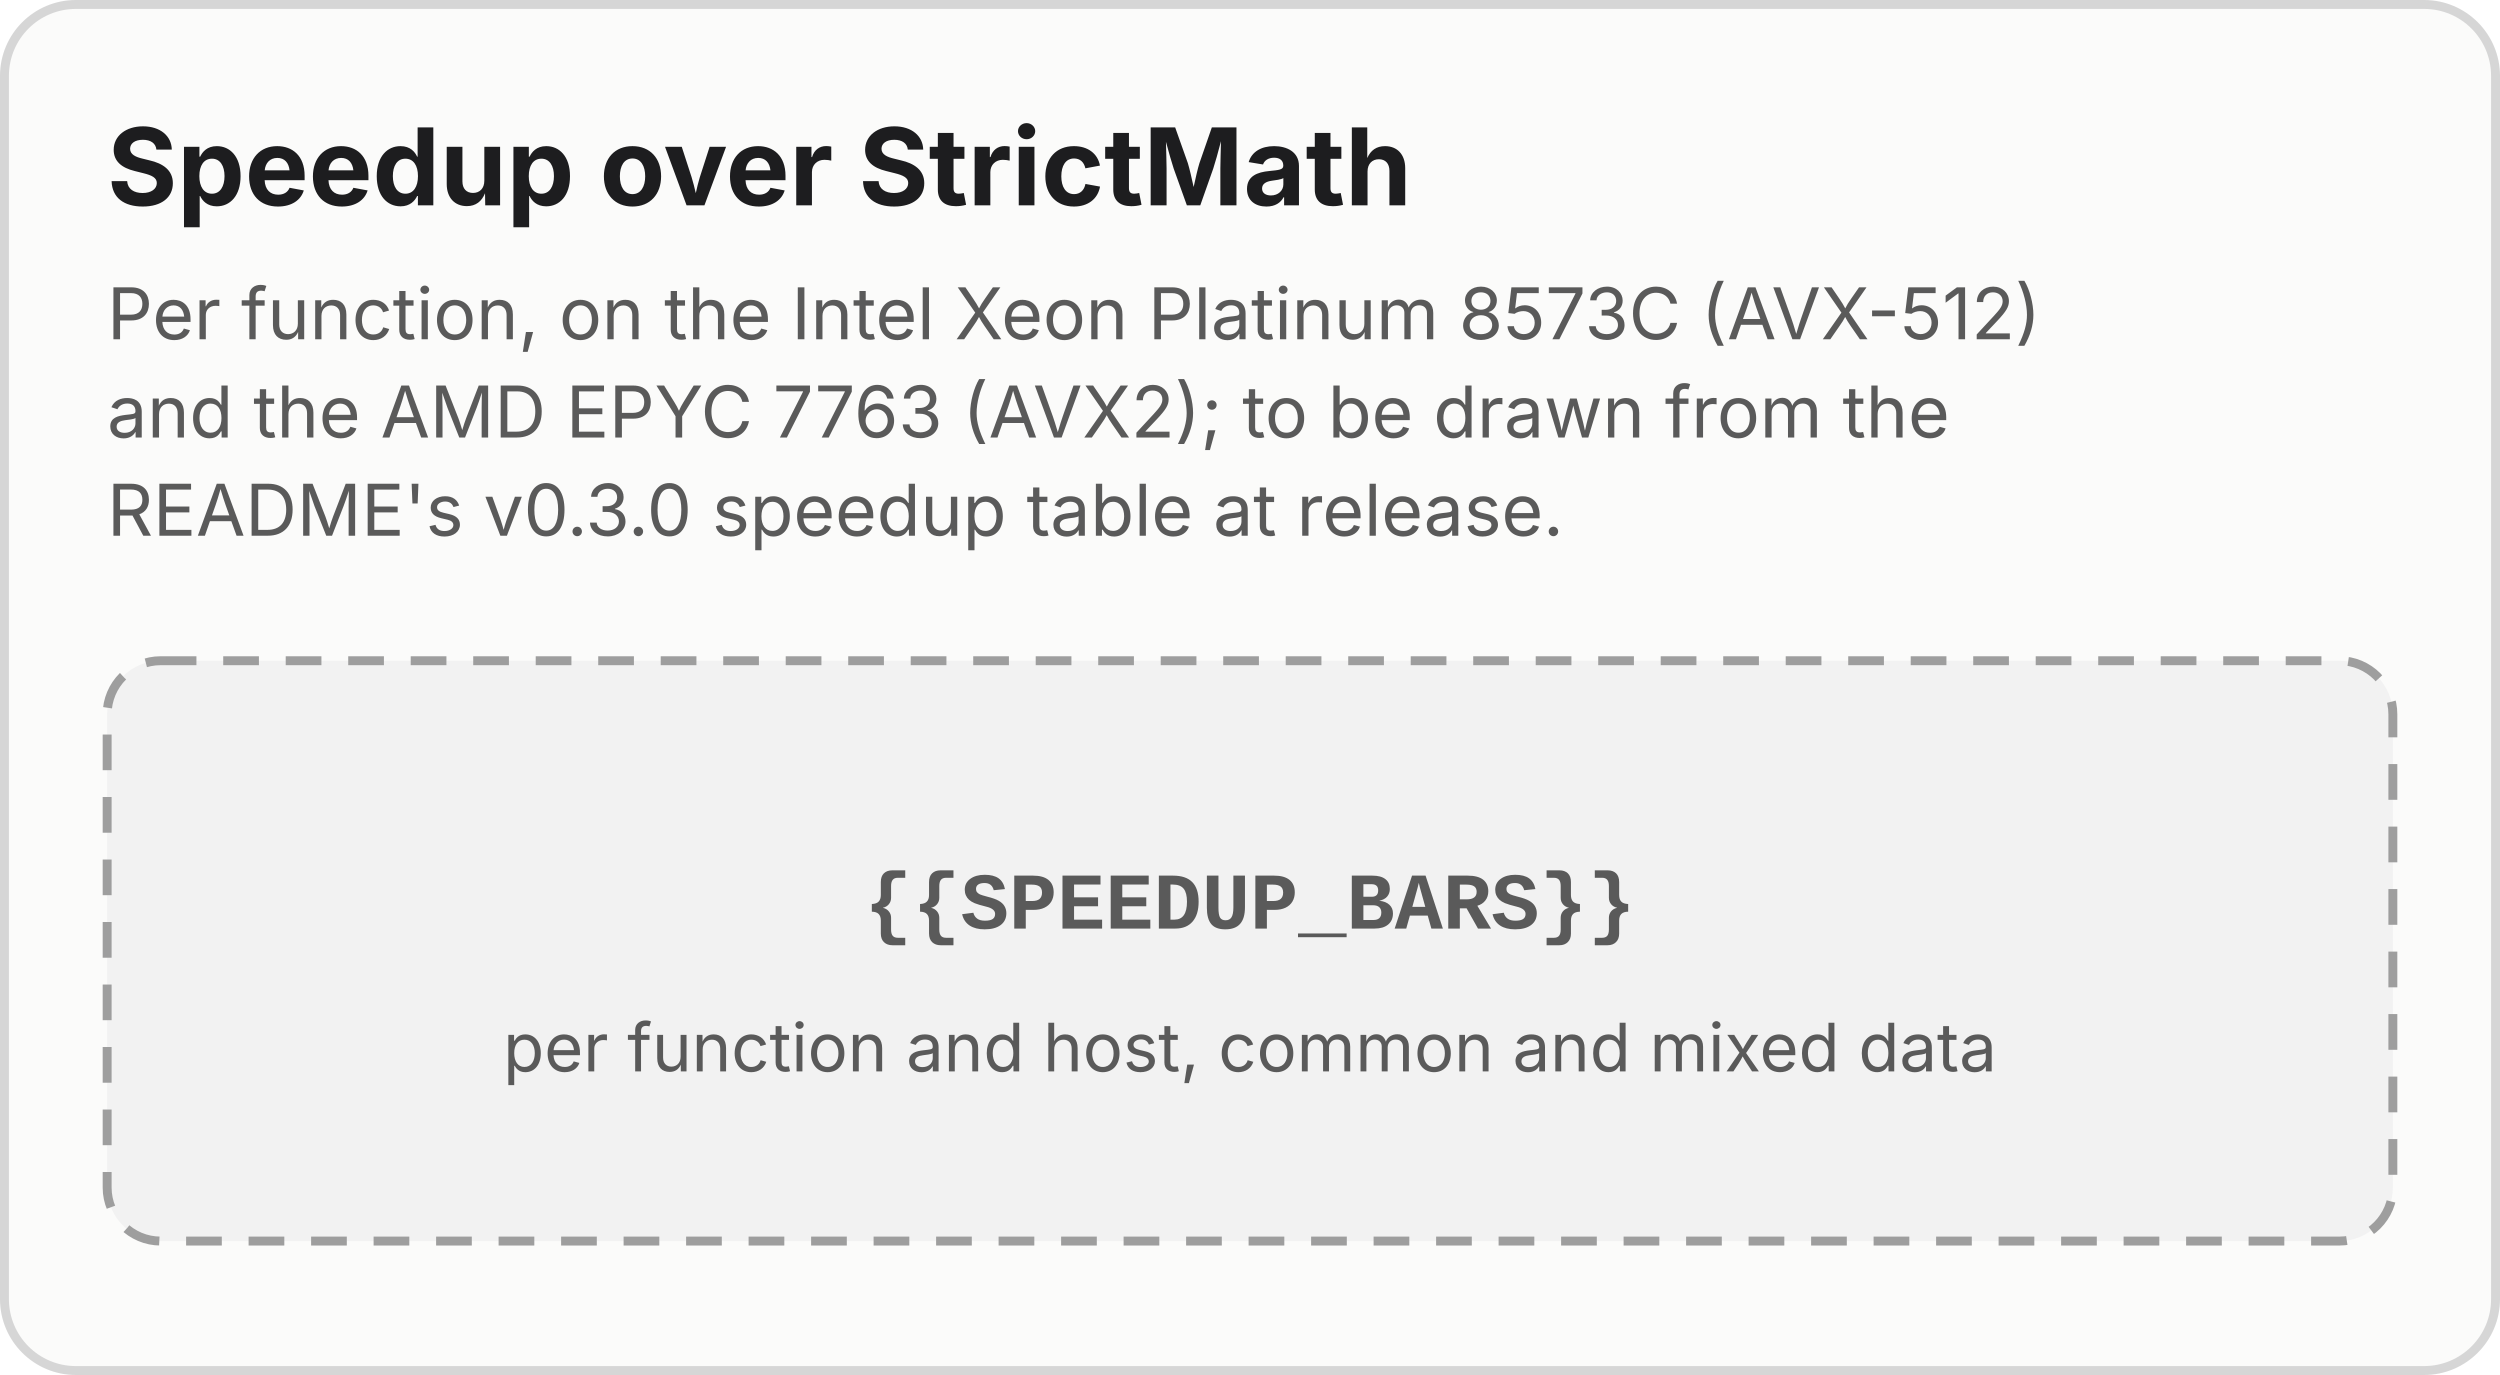
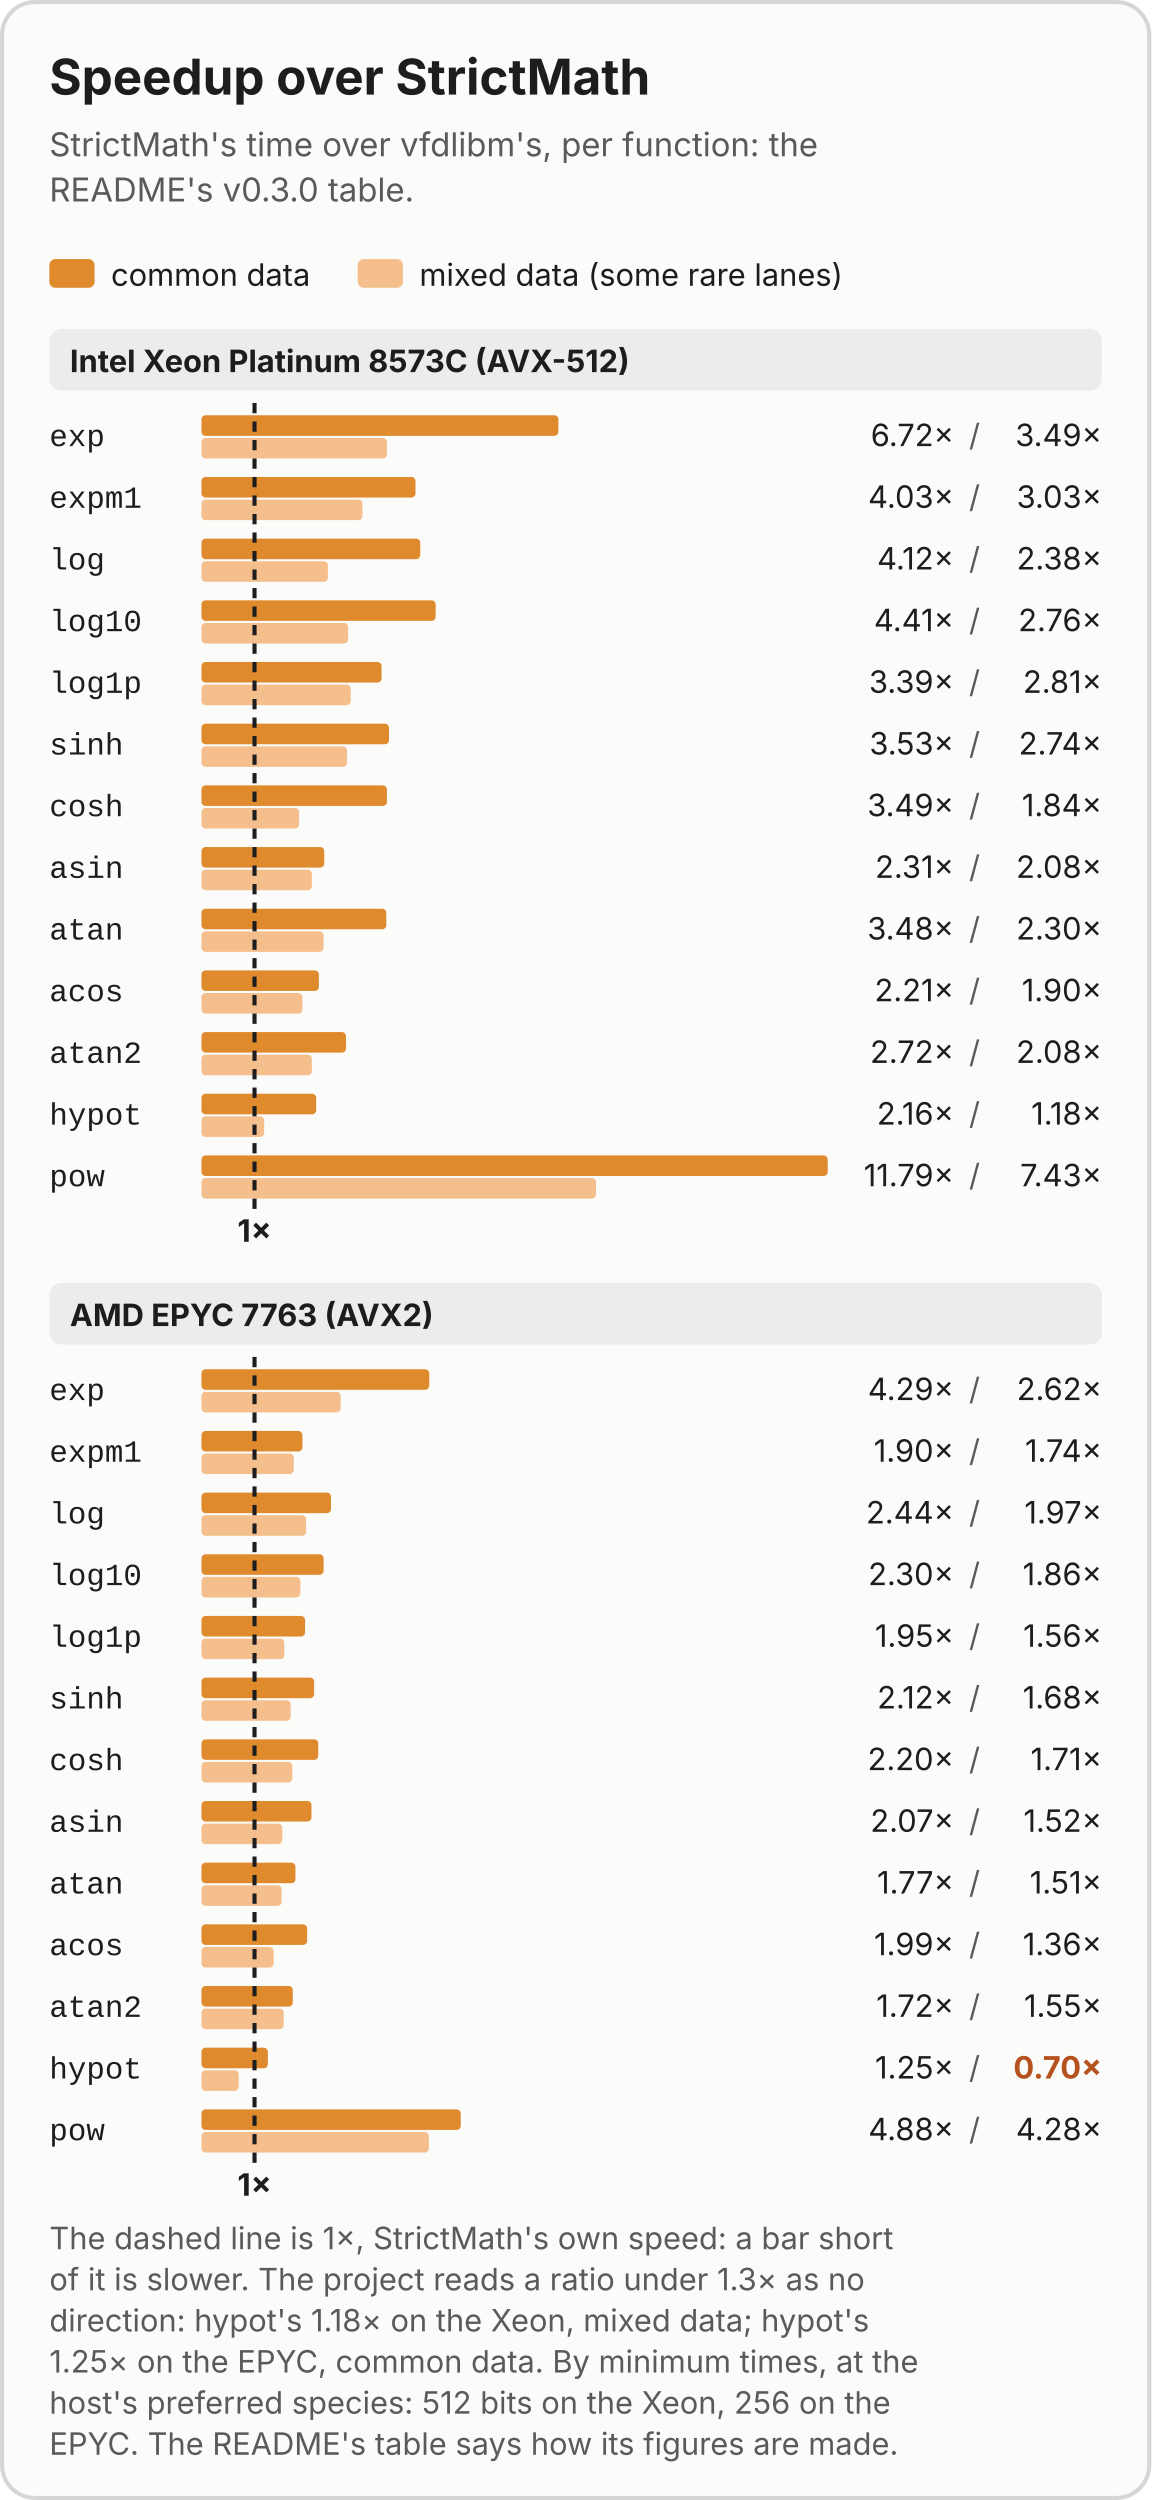
- <svg xmlns="http://www.w3.org/2000/svg" viewBox="0 0 560 308" width="560" height="308" role="img" aria-labelledby="t-speedup d-speedup">
+ <svg xmlns="http://www.w3.org/2000/svg" viewBox="0 0 560 1216" width="560" height="1216" role="img" aria-labelledby="t-speedup d-speedup">
  <defs>
    <marker id="arrow-speedup" viewBox="0 0 10 10" refX="9" refY="5" markerWidth="8" markerHeight="8" orient="auto-start-reverse">
      <path d="M0,0 L10,5 L0,10 z" fill="#333" />
    </marker>
  </defs>
-   <rect x="1" y="1" width="558" height="306" rx="16" fill="#fbfbfa" stroke="#d6d6d6" stroke-width="2" />
+   <rect x="1" y="1" width="558" height="1214" rx="16" fill="#fbfbfa" stroke="#d6d6d6" stroke-width="2" />
  <text x="24.0" y="46.0" font-family="Inter, 'IBM Plex Sans', 'Segoe UI', Roboto, 'Helvetica Neue', Arial, sans-serif" font-size="24" font-weight="700" fill="#1d1d1f" text-anchor="start">Speedup over StrictMath</text>
-   <text x="24.0" y="76.0" font-family="Inter, 'IBM Plex Sans', 'Segoe UI', Roboto, 'Helvetica Neue', Arial, sans-serif" font-size="16" font-weight="400" fill="#5a5a5a" text-anchor="start">Per function, on the Intel Xeon Platinum 8573C (AVX-512)</text>
-   <text x="24.0" y="98.0" font-family="Inter, 'IBM Plex Sans', 'Segoe UI', Roboto, 'Helvetica Neue', Arial, sans-serif" font-size="16" font-weight="400" fill="#5a5a5a" text-anchor="start">and the AMD EPYC 7763 (AVX2); to be drawn from the</text>
-   <text x="24.0" y="120.0" font-family="Inter, 'IBM Plex Sans', 'Segoe UI', Roboto, 'Helvetica Neue', Arial, sans-serif" font-size="16" font-weight="400" fill="#5a5a5a" text-anchor="start">README's v0.3.0 speedup table at release.</text>
-   <rect x="24.0" y="148.0" width="512.0" height="130.0" rx="12" fill="#f2f2f2" stroke="#9e9e9e" stroke-width="2" stroke-dasharray="8 6" />
-   <text x="280.0" y="208.0" font-family="'JetBrains Mono', 'IBM Plex Mono', 'SFMono-Regular', Menlo, Consolas, 'Liberation Mono', monospace" font-size="18" font-weight="700" fill="#5a5a5a" text-anchor="middle" style="font-variant-ligatures: none; white-space: pre" xml:space="preserve">{{SPEEDUP_BARS}}</text>
-   <text x="280.0" y="240.0" font-family="Inter, 'IBM Plex Sans', 'Segoe UI', Roboto, 'Helvetica Neue', Arial, sans-serif" font-size="15" font-weight="400" fill="#5a5a5a" text-anchor="middle">per function and host, common and mixed data</text>
+   <text x="24.0" y="76.0" font-family="Inter, 'IBM Plex Sans', 'Segoe UI', Roboto, 'Helvetica Neue', Arial, sans-serif" font-size="16" font-weight="400" fill="#5a5a5a" text-anchor="start">StrictMath's time over vfdlibm's, per function: the</text>
+   <text x="24.0" y="98.0" font-family="Inter, 'IBM Plex Sans', 'Segoe UI', Roboto, 'Helvetica Neue', Arial, sans-serif" font-size="16" font-weight="400" fill="#5a5a5a" text-anchor="start">README's v0.3.0 table.</text>
+   <rect x="24.0" y="126.0" width="22.0" height="14.0" rx="3" fill="#e08a2e" stroke="#e08a2e" stroke-width="0" />
+   <text x="54.0" y="139.0" font-family="Inter, 'IBM Plex Sans', 'Segoe UI', Roboto, 'Helvetica Neue', Arial, sans-serif" font-size="15" font-weight="400" fill="#1d1d1f" text-anchor="start">common data</text>
+   <rect x="174.0" y="126.0" width="22.0" height="14.0" rx="3" fill="#f4bf8c" stroke="#f4bf8c" stroke-width="0" />
+   <text x="204.0" y="139.0" font-family="Inter, 'IBM Plex Sans', 'Segoe UI', Roboto, 'Helvetica Neue', Arial, sans-serif" font-size="15" font-weight="400" fill="#1d1d1f" text-anchor="start">mixed data (some rare lanes)</text>
+   <rect x="24.0" y="160.0" width="512.0" height="30.0" rx="6" fill="#ececec" stroke="#ececec" stroke-width="0" />
+   <text x="34.0" y="181.0" font-family="Inter, 'IBM Plex Sans', 'Segoe UI', Roboto, 'Helvetica Neue', Arial, sans-serif" font-size="15" font-weight="700" fill="#1d1d1f" text-anchor="start">Intel Xeon Platinum 8573C (AVX-512)</text>
+   <text x="24.0" y="217.0" font-family="'JetBrains Mono', 'IBM Plex Mono', 'SFMono-Regular', Menlo, Consolas, 'Liberation Mono', monospace" font-size="15" font-weight="400" fill="#1d1d1f" text-anchor="start" style="font-variant-ligatures: none; white-space: pre" xml:space="preserve">exp</text>
+   <rect x="98.0" y="202.0" width="173.6" height="10.0" rx="2" fill="#e08a2e" stroke="#e08a2e" stroke-width="0" />
+   <rect x="98.0" y="213.0" width="90.2" height="10.0" rx="2" fill="#f4bf8c" stroke="#f4bf8c" stroke-width="0" />
+   <text x="464.0" y="217.0" font-family="Inter, 'IBM Plex Sans', 'Segoe UI', Roboto, 'Helvetica Neue', Arial, sans-serif" font-size="15" font-weight="400" fill="#1d1d1f" text-anchor="end">6.72×</text>
+   <text x="474.0" y="217.0" font-family="Inter, 'IBM Plex Sans', 'Segoe UI', Roboto, 'Helvetica Neue', Arial, sans-serif" font-size="15" font-weight="400" fill="#5a5a5a" text-anchor="middle">/</text>
+   <text x="536.0" y="217.0" font-family="Inter, 'IBM Plex Sans', 'Segoe UI', Roboto, 'Helvetica Neue', Arial, sans-serif" font-size="15" font-weight="400" fill="#1d1d1f" text-anchor="end">3.49×</text>
+   <text x="24.0" y="247.0" font-family="'JetBrains Mono', 'IBM Plex Mono', 'SFMono-Regular', Menlo, Consolas, 'Liberation Mono', monospace" font-size="15" font-weight="400" fill="#1d1d1f" text-anchor="start" style="font-variant-ligatures: none; white-space: pre" xml:space="preserve">expm1</text>
+   <rect x="98.0" y="232.0" width="104.1" height="10.0" rx="2" fill="#e08a2e" stroke="#e08a2e" stroke-width="0" />
+   <rect x="98.0" y="243.0" width="78.3" height="10.0" rx="2" fill="#f4bf8c" stroke="#f4bf8c" stroke-width="0" />
+   <text x="464.0" y="247.0" font-family="Inter, 'IBM Plex Sans', 'Segoe UI', Roboto, 'Helvetica Neue', Arial, sans-serif" font-size="15" font-weight="400" fill="#1d1d1f" text-anchor="end">4.03×</text>
+   <text x="474.0" y="247.0" font-family="Inter, 'IBM Plex Sans', 'Segoe UI', Roboto, 'Helvetica Neue', Arial, sans-serif" font-size="15" font-weight="400" fill="#5a5a5a" text-anchor="middle">/</text>
+   <text x="536.0" y="247.0" font-family="Inter, 'IBM Plex Sans', 'Segoe UI', Roboto, 'Helvetica Neue', Arial, sans-serif" font-size="15" font-weight="400" fill="#1d1d1f" text-anchor="end">3.03×</text>
+   <text x="24.0" y="277.0" font-family="'JetBrains Mono', 'IBM Plex Mono', 'SFMono-Regular', Menlo, Consolas, 'Liberation Mono', monospace" font-size="15" font-weight="400" fill="#1d1d1f" text-anchor="start" style="font-variant-ligatures: none; white-space: pre" xml:space="preserve">log</text>
+   <rect x="98.0" y="262.0" width="106.4" height="10.0" rx="2" fill="#e08a2e" stroke="#e08a2e" stroke-width="0" />
+   <rect x="98.0" y="273.0" width="61.5" height="10.0" rx="2" fill="#f4bf8c" stroke="#f4bf8c" stroke-width="0" />
+   <text x="464.0" y="277.0" font-family="Inter, 'IBM Plex Sans', 'Segoe UI', Roboto, 'Helvetica Neue', Arial, sans-serif" font-size="15" font-weight="400" fill="#1d1d1f" text-anchor="end">4.12×</text>
+   <text x="474.0" y="277.0" font-family="Inter, 'IBM Plex Sans', 'Segoe UI', Roboto, 'Helvetica Neue', Arial, sans-serif" font-size="15" font-weight="400" fill="#5a5a5a" text-anchor="middle">/</text>
+   <text x="536.0" y="277.0" font-family="Inter, 'IBM Plex Sans', 'Segoe UI', Roboto, 'Helvetica Neue', Arial, sans-serif" font-size="15" font-weight="400" fill="#1d1d1f" text-anchor="end">2.38×</text>
+   <text x="24.0" y="307.0" font-family="'JetBrains Mono', 'IBM Plex Mono', 'SFMono-Regular', Menlo, Consolas, 'Liberation Mono', monospace" font-size="15" font-weight="400" fill="#1d1d1f" text-anchor="start" style="font-variant-ligatures: none; white-space: pre" xml:space="preserve">log10</text>
+   <rect x="98.0" y="292.0" width="113.9" height="10.0" rx="2" fill="#e08a2e" stroke="#e08a2e" stroke-width="0" />
+   <rect x="98.0" y="303.0" width="71.3" height="10.0" rx="2" fill="#f4bf8c" stroke="#f4bf8c" stroke-width="0" />
+   <text x="464.0" y="307.0" font-family="Inter, 'IBM Plex Sans', 'Segoe UI', Roboto, 'Helvetica Neue', Arial, sans-serif" font-size="15" font-weight="400" fill="#1d1d1f" text-anchor="end">4.41×</text>
+   <text x="474.0" y="307.0" font-family="Inter, 'IBM Plex Sans', 'Segoe UI', Roboto, 'Helvetica Neue', Arial, sans-serif" font-size="15" font-weight="400" fill="#5a5a5a" text-anchor="middle">/</text>
+   <text x="536.0" y="307.0" font-family="Inter, 'IBM Plex Sans', 'Segoe UI', Roboto, 'Helvetica Neue', Arial, sans-serif" font-size="15" font-weight="400" fill="#1d1d1f" text-anchor="end">2.76×</text>
+   <text x="24.0" y="337.0" font-family="'JetBrains Mono', 'IBM Plex Mono', 'SFMono-Regular', Menlo, Consolas, 'Liberation Mono', monospace" font-size="15" font-weight="400" fill="#1d1d1f" text-anchor="start" style="font-variant-ligatures: none; white-space: pre" xml:space="preserve">log1p</text>
+   <rect x="98.0" y="322.0" width="87.6" height="10.0" rx="2" fill="#e08a2e" stroke="#e08a2e" stroke-width="0" />
+   <rect x="98.0" y="333.0" width="72.6" height="10.0" rx="2" fill="#f4bf8c" stroke="#f4bf8c" stroke-width="0" />
+   <text x="464.0" y="337.0" font-family="Inter, 'IBM Plex Sans', 'Segoe UI', Roboto, 'Helvetica Neue', Arial, sans-serif" font-size="15" font-weight="400" fill="#1d1d1f" text-anchor="end">3.39×</text>
+   <text x="474.0" y="337.0" font-family="Inter, 'IBM Plex Sans', 'Segoe UI', Roboto, 'Helvetica Neue', Arial, sans-serif" font-size="15" font-weight="400" fill="#5a5a5a" text-anchor="middle">/</text>
+   <text x="536.0" y="337.0" font-family="Inter, 'IBM Plex Sans', 'Segoe UI', Roboto, 'Helvetica Neue', Arial, sans-serif" font-size="15" font-weight="400" fill="#1d1d1f" text-anchor="end">2.81×</text>
+   <text x="24.0" y="367.0" font-family="'JetBrains Mono', 'IBM Plex Mono', 'SFMono-Regular', Menlo, Consolas, 'Liberation Mono', monospace" font-size="15" font-weight="400" fill="#1d1d1f" text-anchor="start" style="font-variant-ligatures: none; white-space: pre" xml:space="preserve">sinh</text>
+   <rect x="98.0" y="352.0" width="91.2" height="10.0" rx="2" fill="#e08a2e" stroke="#e08a2e" stroke-width="0" />
+   <rect x="98.0" y="363.0" width="70.8" height="10.0" rx="2" fill="#f4bf8c" stroke="#f4bf8c" stroke-width="0" />
+   <text x="464.0" y="367.0" font-family="Inter, 'IBM Plex Sans', 'Segoe UI', Roboto, 'Helvetica Neue', Arial, sans-serif" font-size="15" font-weight="400" fill="#1d1d1f" text-anchor="end">3.53×</text>
+   <text x="474.0" y="367.0" font-family="Inter, 'IBM Plex Sans', 'Segoe UI', Roboto, 'Helvetica Neue', Arial, sans-serif" font-size="15" font-weight="400" fill="#5a5a5a" text-anchor="middle">/</text>
+   <text x="536.0" y="367.0" font-family="Inter, 'IBM Plex Sans', 'Segoe UI', Roboto, 'Helvetica Neue', Arial, sans-serif" font-size="15" font-weight="400" fill="#1d1d1f" text-anchor="end">2.74×</text>
+   <text x="24.0" y="397.0" font-family="'JetBrains Mono', 'IBM Plex Mono', 'SFMono-Regular', Menlo, Consolas, 'Liberation Mono', monospace" font-size="15" font-weight="400" fill="#1d1d1f" text-anchor="start" style="font-variant-ligatures: none; white-space: pre" xml:space="preserve">cosh</text>
+   <rect x="98.0" y="382.0" width="90.2" height="10.0" rx="2" fill="#e08a2e" stroke="#e08a2e" stroke-width="0" />
+   <rect x="98.0" y="393.0" width="47.5" height="10.0" rx="2" fill="#f4bf8c" stroke="#f4bf8c" stroke-width="0" />
+   <text x="464.0" y="397.0" font-family="Inter, 'IBM Plex Sans', 'Segoe UI', Roboto, 'Helvetica Neue', Arial, sans-serif" font-size="15" font-weight="400" fill="#1d1d1f" text-anchor="end">3.49×</text>
+   <text x="474.0" y="397.0" font-family="Inter, 'IBM Plex Sans', 'Segoe UI', Roboto, 'Helvetica Neue', Arial, sans-serif" font-size="15" font-weight="400" fill="#5a5a5a" text-anchor="middle">/</text>
+   <text x="536.0" y="397.0" font-family="Inter, 'IBM Plex Sans', 'Segoe UI', Roboto, 'Helvetica Neue', Arial, sans-serif" font-size="15" font-weight="400" fill="#1d1d1f" text-anchor="end">1.84×</text>
+   <text x="24.0" y="427.0" font-family="'JetBrains Mono', 'IBM Plex Mono', 'SFMono-Regular', Menlo, Consolas, 'Liberation Mono', monospace" font-size="15" font-weight="400" fill="#1d1d1f" text-anchor="start" style="font-variant-ligatures: none; white-space: pre" xml:space="preserve">asin</text>
+   <rect x="98.0" y="412.0" width="59.7" height="10.0" rx="2" fill="#e08a2e" stroke="#e08a2e" stroke-width="0" />
+   <rect x="98.0" y="423.0" width="53.7" height="10.0" rx="2" fill="#f4bf8c" stroke="#f4bf8c" stroke-width="0" />
+   <text x="464.0" y="427.0" font-family="Inter, 'IBM Plex Sans', 'Segoe UI', Roboto, 'Helvetica Neue', Arial, sans-serif" font-size="15" font-weight="400" fill="#1d1d1f" text-anchor="end">2.31×</text>
+   <text x="474.0" y="427.0" font-family="Inter, 'IBM Plex Sans', 'Segoe UI', Roboto, 'Helvetica Neue', Arial, sans-serif" font-size="15" font-weight="400" fill="#5a5a5a" text-anchor="middle">/</text>
+   <text x="536.0" y="427.0" font-family="Inter, 'IBM Plex Sans', 'Segoe UI', Roboto, 'Helvetica Neue', Arial, sans-serif" font-size="15" font-weight="400" fill="#1d1d1f" text-anchor="end">2.08×</text>
+   <text x="24.0" y="457.0" font-family="'JetBrains Mono', 'IBM Plex Mono', 'SFMono-Regular', Menlo, Consolas, 'Liberation Mono', monospace" font-size="15" font-weight="400" fill="#1d1d1f" text-anchor="start" style="font-variant-ligatures: none; white-space: pre" xml:space="preserve">atan</text>
+   <rect x="98.0" y="442.0" width="89.9" height="10.0" rx="2" fill="#e08a2e" stroke="#e08a2e" stroke-width="0" />
+   <rect x="98.0" y="453.0" width="59.4" height="10.0" rx="2" fill="#f4bf8c" stroke="#f4bf8c" stroke-width="0" />
+   <text x="464.0" y="457.0" font-family="Inter, 'IBM Plex Sans', 'Segoe UI', Roboto, 'Helvetica Neue', Arial, sans-serif" font-size="15" font-weight="400" fill="#1d1d1f" text-anchor="end">3.48×</text>
+   <text x="474.0" y="457.0" font-family="Inter, 'IBM Plex Sans', 'Segoe UI', Roboto, 'Helvetica Neue', Arial, sans-serif" font-size="15" font-weight="400" fill="#5a5a5a" text-anchor="middle">/</text>
+   <text x="536.0" y="457.0" font-family="Inter, 'IBM Plex Sans', 'Segoe UI', Roboto, 'Helvetica Neue', Arial, sans-serif" font-size="15" font-weight="400" fill="#1d1d1f" text-anchor="end">2.30×</text>
+   <text x="24.0" y="487.0" font-family="'JetBrains Mono', 'IBM Plex Mono', 'SFMono-Regular', Menlo, Consolas, 'Liberation Mono', monospace" font-size="15" font-weight="400" fill="#1d1d1f" text-anchor="start" style="font-variant-ligatures: none; white-space: pre" xml:space="preserve">acos</text>
+   <rect x="98.0" y="472.0" width="57.1" height="10.0" rx="2" fill="#e08a2e" stroke="#e08a2e" stroke-width="0" />
+   <rect x="98.0" y="483.0" width="49.1" height="10.0" rx="2" fill="#f4bf8c" stroke="#f4bf8c" stroke-width="0" />
+   <text x="464.0" y="487.0" font-family="Inter, 'IBM Plex Sans', 'Segoe UI', Roboto, 'Helvetica Neue', Arial, sans-serif" font-size="15" font-weight="400" fill="#1d1d1f" text-anchor="end">2.21×</text>
+   <text x="474.0" y="487.0" font-family="Inter, 'IBM Plex Sans', 'Segoe UI', Roboto, 'Helvetica Neue', Arial, sans-serif" font-size="15" font-weight="400" fill="#5a5a5a" text-anchor="middle">/</text>
+   <text x="536.0" y="487.0" font-family="Inter, 'IBM Plex Sans', 'Segoe UI', Roboto, 'Helvetica Neue', Arial, sans-serif" font-size="15" font-weight="400" fill="#1d1d1f" text-anchor="end">1.90×</text>
+   <text x="24.0" y="517.0" font-family="'JetBrains Mono', 'IBM Plex Mono', 'SFMono-Regular', Menlo, Consolas, 'Liberation Mono', monospace" font-size="15" font-weight="400" fill="#1d1d1f" text-anchor="start" style="font-variant-ligatures: none; white-space: pre" xml:space="preserve">atan2</text>
+   <rect x="98.0" y="502.0" width="70.3" height="10.0" rx="2" fill="#e08a2e" stroke="#e08a2e" stroke-width="0" />
+   <rect x="98.0" y="513.0" width="53.7" height="10.0" rx="2" fill="#f4bf8c" stroke="#f4bf8c" stroke-width="0" />
+   <text x="464.0" y="517.0" font-family="Inter, 'IBM Plex Sans', 'Segoe UI', Roboto, 'Helvetica Neue', Arial, sans-serif" font-size="15" font-weight="400" fill="#1d1d1f" text-anchor="end">2.72×</text>
+   <text x="474.0" y="517.0" font-family="Inter, 'IBM Plex Sans', 'Segoe UI', Roboto, 'Helvetica Neue', Arial, sans-serif" font-size="15" font-weight="400" fill="#5a5a5a" text-anchor="middle">/</text>
+   <text x="536.0" y="517.0" font-family="Inter, 'IBM Plex Sans', 'Segoe UI', Roboto, 'Helvetica Neue', Arial, sans-serif" font-size="15" font-weight="400" fill="#1d1d1f" text-anchor="end">2.08×</text>
+   <text x="24.0" y="547.0" font-family="'JetBrains Mono', 'IBM Plex Mono', 'SFMono-Regular', Menlo, Consolas, 'Liberation Mono', monospace" font-size="15" font-weight="400" fill="#1d1d1f" text-anchor="start" style="font-variant-ligatures: none; white-space: pre" xml:space="preserve">hypot</text>
+   <rect x="98.0" y="532.0" width="55.8" height="10.0" rx="2" fill="#e08a2e" stroke="#e08a2e" stroke-width="0" />
+   <rect x="98.0" y="543.0" width="30.5" height="10.0" rx="2" fill="#f4bf8c" stroke="#f4bf8c" stroke-width="0" />
+   <text x="464.0" y="547.0" font-family="Inter, 'IBM Plex Sans', 'Segoe UI', Roboto, 'Helvetica Neue', Arial, sans-serif" font-size="15" font-weight="400" fill="#1d1d1f" text-anchor="end">2.16×</text>
+   <text x="474.0" y="547.0" font-family="Inter, 'IBM Plex Sans', 'Segoe UI', Roboto, 'Helvetica Neue', Arial, sans-serif" font-size="15" font-weight="400" fill="#5a5a5a" text-anchor="middle">/</text>
+   <text x="536.0" y="547.0" font-family="Inter, 'IBM Plex Sans', 'Segoe UI', Roboto, 'Helvetica Neue', Arial, sans-serif" font-size="15" font-weight="400" fill="#1d1d1f" text-anchor="end">1.18×</text>
+   <text x="24.0" y="577.0" font-family="'JetBrains Mono', 'IBM Plex Mono', 'SFMono-Regular', Menlo, Consolas, 'Liberation Mono', monospace" font-size="15" font-weight="400" fill="#1d1d1f" text-anchor="start" style="font-variant-ligatures: none; white-space: pre" xml:space="preserve">pow</text>
+   <rect x="98.0" y="562.0" width="304.6" height="10.0" rx="2" fill="#e08a2e" stroke="#e08a2e" stroke-width="0" />
+   <rect x="98.0" y="573.0" width="191.9" height="10.0" rx="2" fill="#f4bf8c" stroke="#f4bf8c" stroke-width="0" />
+   <text x="464.0" y="577.0" font-family="Inter, 'IBM Plex Sans', 'Segoe UI', Roboto, 'Helvetica Neue', Arial, sans-serif" font-size="15" font-weight="400" fill="#1d1d1f" text-anchor="end">11.79×</text>
+   <text x="474.0" y="577.0" font-family="Inter, 'IBM Plex Sans', 'Segoe UI', Roboto, 'Helvetica Neue', Arial, sans-serif" font-size="15" font-weight="400" fill="#5a5a5a" text-anchor="middle">/</text>
+   <text x="536.0" y="577.0" font-family="Inter, 'IBM Plex Sans', 'Segoe UI', Roboto, 'Helvetica Neue', Arial, sans-serif" font-size="15" font-weight="400" fill="#1d1d1f" text-anchor="end">7.43×</text>
+   <line x1="123.8" y1="196.0" x2="123.8" y2="588.0" stroke="#1d1d1f" stroke-width="2" stroke-dasharray="5 4" />
+   <text x="123.8" y="604.0" font-family="Inter, 'IBM Plex Sans', 'Segoe UI', Roboto, 'Helvetica Neue', Arial, sans-serif" font-size="15" font-weight="700" fill="#1d1d1f" text-anchor="middle">1×</text>
+   <rect x="24.0" y="624.0" width="512.0" height="30.0" rx="6" fill="#ececec" stroke="#ececec" stroke-width="0" />
+   <text x="34.0" y="645.0" font-family="Inter, 'IBM Plex Sans', 'Segoe UI', Roboto, 'Helvetica Neue', Arial, sans-serif" font-size="15" font-weight="700" fill="#1d1d1f" text-anchor="start">AMD EPYC 7763 (AVX2)</text>
+   <text x="24.0" y="681.0" font-family="'JetBrains Mono', 'IBM Plex Mono', 'SFMono-Regular', Menlo, Consolas, 'Liberation Mono', monospace" font-size="15" font-weight="400" fill="#1d1d1f" text-anchor="start" style="font-variant-ligatures: none; white-space: pre" xml:space="preserve">exp</text>
+   <rect x="98.0" y="666.0" width="110.8" height="10.0" rx="2" fill="#e08a2e" stroke="#e08a2e" stroke-width="0" />
+   <rect x="98.0" y="677.0" width="67.7" height="10.0" rx="2" fill="#f4bf8c" stroke="#f4bf8c" stroke-width="0" />
+   <text x="464.0" y="681.0" font-family="Inter, 'IBM Plex Sans', 'Segoe UI', Roboto, 'Helvetica Neue', Arial, sans-serif" font-size="15" font-weight="400" fill="#1d1d1f" text-anchor="end">4.29×</text>
+   <text x="474.0" y="681.0" font-family="Inter, 'IBM Plex Sans', 'Segoe UI', Roboto, 'Helvetica Neue', Arial, sans-serif" font-size="15" font-weight="400" fill="#5a5a5a" text-anchor="middle">/</text>
+   <text x="536.0" y="681.0" font-family="Inter, 'IBM Plex Sans', 'Segoe UI', Roboto, 'Helvetica Neue', Arial, sans-serif" font-size="15" font-weight="400" fill="#1d1d1f" text-anchor="end">2.62×</text>
+   <text x="24.0" y="711.0" font-family="'JetBrains Mono', 'IBM Plex Mono', 'SFMono-Regular', Menlo, Consolas, 'Liberation Mono', monospace" font-size="15" font-weight="400" fill="#1d1d1f" text-anchor="start" style="font-variant-ligatures: none; white-space: pre" xml:space="preserve">expm1</text>
+   <rect x="98.0" y="696.0" width="49.1" height="10.0" rx="2" fill="#e08a2e" stroke="#e08a2e" stroke-width="0" />
+   <rect x="98.0" y="707.0" width="44.9" height="10.0" rx="2" fill="#f4bf8c" stroke="#f4bf8c" stroke-width="0" />
+   <text x="464.0" y="711.0" font-family="Inter, 'IBM Plex Sans', 'Segoe UI', Roboto, 'Helvetica Neue', Arial, sans-serif" font-size="15" font-weight="400" fill="#1d1d1f" text-anchor="end">1.90×</text>
+   <text x="474.0" y="711.0" font-family="Inter, 'IBM Plex Sans', 'Segoe UI', Roboto, 'Helvetica Neue', Arial, sans-serif" font-size="15" font-weight="400" fill="#5a5a5a" text-anchor="middle">/</text>
+   <text x="536.0" y="711.0" font-family="Inter, 'IBM Plex Sans', 'Segoe UI', Roboto, 'Helvetica Neue', Arial, sans-serif" font-size="15" font-weight="400" fill="#1d1d1f" text-anchor="end">1.74×</text>
+   <text x="24.0" y="741.0" font-family="'JetBrains Mono', 'IBM Plex Mono', 'SFMono-Regular', Menlo, Consolas, 'Liberation Mono', monospace" font-size="15" font-weight="400" fill="#1d1d1f" text-anchor="start" style="font-variant-ligatures: none; white-space: pre" xml:space="preserve">log</text>
+   <rect x="98.0" y="726.0" width="63.0" height="10.0" rx="2" fill="#e08a2e" stroke="#e08a2e" stroke-width="0" />
+   <rect x="98.0" y="737.0" width="50.9" height="10.0" rx="2" fill="#f4bf8c" stroke="#f4bf8c" stroke-width="0" />
+   <text x="464.0" y="741.0" font-family="Inter, 'IBM Plex Sans', 'Segoe UI', Roboto, 'Helvetica Neue', Arial, sans-serif" font-size="15" font-weight="400" fill="#1d1d1f" text-anchor="end">2.44×</text>
+   <text x="474.0" y="741.0" font-family="Inter, 'IBM Plex Sans', 'Segoe UI', Roboto, 'Helvetica Neue', Arial, sans-serif" font-size="15" font-weight="400" fill="#5a5a5a" text-anchor="middle">/</text>
+   <text x="536.0" y="741.0" font-family="Inter, 'IBM Plex Sans', 'Segoe UI', Roboto, 'Helvetica Neue', Arial, sans-serif" font-size="15" font-weight="400" fill="#1d1d1f" text-anchor="end">1.97×</text>
+   <text x="24.0" y="771.0" font-family="'JetBrains Mono', 'IBM Plex Mono', 'SFMono-Regular', Menlo, Consolas, 'Liberation Mono', monospace" font-size="15" font-weight="400" fill="#1d1d1f" text-anchor="start" style="font-variant-ligatures: none; white-space: pre" xml:space="preserve">log10</text>
+   <rect x="98.0" y="756.0" width="59.4" height="10.0" rx="2" fill="#e08a2e" stroke="#e08a2e" stroke-width="0" />
+   <rect x="98.0" y="767.0" width="48.1" height="10.0" rx="2" fill="#f4bf8c" stroke="#f4bf8c" stroke-width="0" />
+   <text x="464.0" y="771.0" font-family="Inter, 'IBM Plex Sans', 'Segoe UI', Roboto, 'Helvetica Neue', Arial, sans-serif" font-size="15" font-weight="400" fill="#1d1d1f" text-anchor="end">2.30×</text>
+   <text x="474.0" y="771.0" font-family="Inter, 'IBM Plex Sans', 'Segoe UI', Roboto, 'Helvetica Neue', Arial, sans-serif" font-size="15" font-weight="400" fill="#5a5a5a" text-anchor="middle">/</text>
+   <text x="536.0" y="771.0" font-family="Inter, 'IBM Plex Sans', 'Segoe UI', Roboto, 'Helvetica Neue', Arial, sans-serif" font-size="15" font-weight="400" fill="#1d1d1f" text-anchor="end">1.86×</text>
+   <text x="24.0" y="801.0" font-family="'JetBrains Mono', 'IBM Plex Mono', 'SFMono-Regular', Menlo, Consolas, 'Liberation Mono', monospace" font-size="15" font-weight="400" fill="#1d1d1f" text-anchor="start" style="font-variant-ligatures: none; white-space: pre" xml:space="preserve">log1p</text>
+   <rect x="98.0" y="786.0" width="50.4" height="10.0" rx="2" fill="#e08a2e" stroke="#e08a2e" stroke-width="0" />
+   <rect x="98.0" y="797.0" width="40.3" height="10.0" rx="2" fill="#f4bf8c" stroke="#f4bf8c" stroke-width="0" />
+   <text x="464.0" y="801.0" font-family="Inter, 'IBM Plex Sans', 'Segoe UI', Roboto, 'Helvetica Neue', Arial, sans-serif" font-size="15" font-weight="400" fill="#1d1d1f" text-anchor="end">1.95×</text>
+   <text x="474.0" y="801.0" font-family="Inter, 'IBM Plex Sans', 'Segoe UI', Roboto, 'Helvetica Neue', Arial, sans-serif" font-size="15" font-weight="400" fill="#5a5a5a" text-anchor="middle">/</text>
+   <text x="536.0" y="801.0" font-family="Inter, 'IBM Plex Sans', 'Segoe UI', Roboto, 'Helvetica Neue', Arial, sans-serif" font-size="15" font-weight="400" fill="#1d1d1f" text-anchor="end">1.56×</text>
+   <text x="24.0" y="831.0" font-family="'JetBrains Mono', 'IBM Plex Mono', 'SFMono-Regular', Menlo, Consolas, 'Liberation Mono', monospace" font-size="15" font-weight="400" fill="#1d1d1f" text-anchor="start" style="font-variant-ligatures: none; white-space: pre" xml:space="preserve">sinh</text>
+   <rect x="98.0" y="816.0" width="54.8" height="10.0" rx="2" fill="#e08a2e" stroke="#e08a2e" stroke-width="0" />
+   <rect x="98.0" y="827.0" width="43.4" height="10.0" rx="2" fill="#f4bf8c" stroke="#f4bf8c" stroke-width="0" />
+   <text x="464.0" y="831.0" font-family="Inter, 'IBM Plex Sans', 'Segoe UI', Roboto, 'Helvetica Neue', Arial, sans-serif" font-size="15" font-weight="400" fill="#1d1d1f" text-anchor="end">2.12×</text>
+   <text x="474.0" y="831.0" font-family="Inter, 'IBM Plex Sans', 'Segoe UI', Roboto, 'Helvetica Neue', Arial, sans-serif" font-size="15" font-weight="400" fill="#5a5a5a" text-anchor="middle">/</text>
+   <text x="536.0" y="831.0" font-family="Inter, 'IBM Plex Sans', 'Segoe UI', Roboto, 'Helvetica Neue', Arial, sans-serif" font-size="15" font-weight="400" fill="#1d1d1f" text-anchor="end">1.68×</text>
+   <text x="24.0" y="861.0" font-family="'JetBrains Mono', 'IBM Plex Mono', 'SFMono-Regular', Menlo, Consolas, 'Liberation Mono', monospace" font-size="15" font-weight="400" fill="#1d1d1f" text-anchor="start" style="font-variant-ligatures: none; white-space: pre" xml:space="preserve">cosh</text>
+   <rect x="98.0" y="846.0" width="56.8" height="10.0" rx="2" fill="#e08a2e" stroke="#e08a2e" stroke-width="0" />
+   <rect x="98.0" y="857.0" width="44.2" height="10.0" rx="2" fill="#f4bf8c" stroke="#f4bf8c" stroke-width="0" />
+   <text x="464.0" y="861.0" font-family="Inter, 'IBM Plex Sans', 'Segoe UI', Roboto, 'Helvetica Neue', Arial, sans-serif" font-size="15" font-weight="400" fill="#1d1d1f" text-anchor="end">2.20×</text>
+   <text x="474.0" y="861.0" font-family="Inter, 'IBM Plex Sans', 'Segoe UI', Roboto, 'Helvetica Neue', Arial, sans-serif" font-size="15" font-weight="400" fill="#5a5a5a" text-anchor="middle">/</text>
+   <text x="536.0" y="861.0" font-family="Inter, 'IBM Plex Sans', 'Segoe UI', Roboto, 'Helvetica Neue', Arial, sans-serif" font-size="15" font-weight="400" fill="#1d1d1f" text-anchor="end">1.71×</text>
+   <text x="24.0" y="891.0" font-family="'JetBrains Mono', 'IBM Plex Mono', 'SFMono-Regular', Menlo, Consolas, 'Liberation Mono', monospace" font-size="15" font-weight="400" fill="#1d1d1f" text-anchor="start" style="font-variant-ligatures: none; white-space: pre" xml:space="preserve">asin</text>
+   <rect x="98.0" y="876.0" width="53.5" height="10.0" rx="2" fill="#e08a2e" stroke="#e08a2e" stroke-width="0" />
+   <rect x="98.0" y="887.0" width="39.3" height="10.0" rx="2" fill="#f4bf8c" stroke="#f4bf8c" stroke-width="0" />
+   <text x="464.0" y="891.0" font-family="Inter, 'IBM Plex Sans', 'Segoe UI', Roboto, 'Helvetica Neue', Arial, sans-serif" font-size="15" font-weight="400" fill="#1d1d1f" text-anchor="end">2.07×</text>
+   <text x="474.0" y="891.0" font-family="Inter, 'IBM Plex Sans', 'Segoe UI', Roboto, 'Helvetica Neue', Arial, sans-serif" font-size="15" font-weight="400" fill="#5a5a5a" text-anchor="middle">/</text>
+   <text x="536.0" y="891.0" font-family="Inter, 'IBM Plex Sans', 'Segoe UI', Roboto, 'Helvetica Neue', Arial, sans-serif" font-size="15" font-weight="400" fill="#1d1d1f" text-anchor="end">1.52×</text>
+   <text x="24.0" y="921.0" font-family="'JetBrains Mono', 'IBM Plex Mono', 'SFMono-Regular', Menlo, Consolas, 'Liberation Mono', monospace" font-size="15" font-weight="400" fill="#1d1d1f" text-anchor="start" style="font-variant-ligatures: none; white-space: pre" xml:space="preserve">atan</text>
+   <rect x="98.0" y="906.0" width="45.7" height="10.0" rx="2" fill="#e08a2e" stroke="#e08a2e" stroke-width="0" />
+   <rect x="98.0" y="917.0" width="39.0" height="10.0" rx="2" fill="#f4bf8c" stroke="#f4bf8c" stroke-width="0" />
+   <text x="464.0" y="921.0" font-family="Inter, 'IBM Plex Sans', 'Segoe UI', Roboto, 'Helvetica Neue', Arial, sans-serif" font-size="15" font-weight="400" fill="#1d1d1f" text-anchor="end">1.77×</text>
+   <text x="474.0" y="921.0" font-family="Inter, 'IBM Plex Sans', 'Segoe UI', Roboto, 'Helvetica Neue', Arial, sans-serif" font-size="15" font-weight="400" fill="#5a5a5a" text-anchor="middle">/</text>
+   <text x="536.0" y="921.0" font-family="Inter, 'IBM Plex Sans', 'Segoe UI', Roboto, 'Helvetica Neue', Arial, sans-serif" font-size="15" font-weight="400" fill="#1d1d1f" text-anchor="end">1.51×</text>
+   <text x="24.0" y="951.0" font-family="'JetBrains Mono', 'IBM Plex Mono', 'SFMono-Regular', Menlo, Consolas, 'Liberation Mono', monospace" font-size="15" font-weight="400" fill="#1d1d1f" text-anchor="start" style="font-variant-ligatures: none; white-space: pre" xml:space="preserve">acos</text>
+   <rect x="98.0" y="936.0" width="51.4" height="10.0" rx="2" fill="#e08a2e" stroke="#e08a2e" stroke-width="0" />
+   <rect x="98.0" y="947.0" width="35.1" height="10.0" rx="2" fill="#f4bf8c" stroke="#f4bf8c" stroke-width="0" />
+   <text x="464.0" y="951.0" font-family="Inter, 'IBM Plex Sans', 'Segoe UI', Roboto, 'Helvetica Neue', Arial, sans-serif" font-size="15" font-weight="400" fill="#1d1d1f" text-anchor="end">1.99×</text>
+   <text x="474.0" y="951.0" font-family="Inter, 'IBM Plex Sans', 'Segoe UI', Roboto, 'Helvetica Neue', Arial, sans-serif" font-size="15" font-weight="400" fill="#5a5a5a" text-anchor="middle">/</text>
+   <text x="536.0" y="951.0" font-family="Inter, 'IBM Plex Sans', 'Segoe UI', Roboto, 'Helvetica Neue', Arial, sans-serif" font-size="15" font-weight="400" fill="#1d1d1f" text-anchor="end">1.36×</text>
+   <text x="24.0" y="981.0" font-family="'JetBrains Mono', 'IBM Plex Mono', 'SFMono-Regular', Menlo, Consolas, 'Liberation Mono', monospace" font-size="15" font-weight="400" fill="#1d1d1f" text-anchor="start" style="font-variant-ligatures: none; white-space: pre" xml:space="preserve">atan2</text>
+   <rect x="98.0" y="966.0" width="44.4" height="10.0" rx="2" fill="#e08a2e" stroke="#e08a2e" stroke-width="0" />
+   <rect x="98.0" y="977.0" width="40.0" height="10.0" rx="2" fill="#f4bf8c" stroke="#f4bf8c" stroke-width="0" />
+   <text x="464.0" y="981.0" font-family="Inter, 'IBM Plex Sans', 'Segoe UI', Roboto, 'Helvetica Neue', Arial, sans-serif" font-size="15" font-weight="400" fill="#1d1d1f" text-anchor="end">1.72×</text>
+   <text x="474.0" y="981.0" font-family="Inter, 'IBM Plex Sans', 'Segoe UI', Roboto, 'Helvetica Neue', Arial, sans-serif" font-size="15" font-weight="400" fill="#5a5a5a" text-anchor="middle">/</text>
+   <text x="536.0" y="981.0" font-family="Inter, 'IBM Plex Sans', 'Segoe UI', Roboto, 'Helvetica Neue', Arial, sans-serif" font-size="15" font-weight="400" fill="#1d1d1f" text-anchor="end">1.55×</text>
+   <text x="24.0" y="1011.0" font-family="'JetBrains Mono', 'IBM Plex Mono', 'SFMono-Regular', Menlo, Consolas, 'Liberation Mono', monospace" font-size="15" font-weight="400" fill="#1d1d1f" text-anchor="start" style="font-variant-ligatures: none; white-space: pre" xml:space="preserve">hypot</text>
+   <rect x="98.0" y="996.0" width="32.3" height="10.0" rx="2" fill="#e08a2e" stroke="#e08a2e" stroke-width="0" />
+   <rect x="98.0" y="1007.0" width="18.1" height="10.0" rx="2" fill="#f4bf8c" stroke="#f4bf8c" stroke-width="0" />
+   <text x="464.0" y="1011.0" font-family="Inter, 'IBM Plex Sans', 'Segoe UI', Roboto, 'Helvetica Neue', Arial, sans-serif" font-size="15" font-weight="400" fill="#1d1d1f" text-anchor="end">1.25×</text>
+   <text x="474.0" y="1011.0" font-family="Inter, 'IBM Plex Sans', 'Segoe UI', Roboto, 'Helvetica Neue', Arial, sans-serif" font-size="15" font-weight="400" fill="#5a5a5a" text-anchor="middle">/</text>
+   <text x="536.0" y="1011.0" font-family="Inter, 'IBM Plex Sans', 'Segoe UI', Roboto, 'Helvetica Neue', Arial, sans-serif" font-size="15" font-weight="700" fill="#b5521d" text-anchor="end">0.70×</text>
+   <text x="24.0" y="1041.0" font-family="'JetBrains Mono', 'IBM Plex Mono', 'SFMono-Regular', Menlo, Consolas, 'Liberation Mono', monospace" font-size="15" font-weight="400" fill="#1d1d1f" text-anchor="start" style="font-variant-ligatures: none; white-space: pre" xml:space="preserve">pow</text>
+   <rect x="98.0" y="1026.0" width="126.1" height="10.0" rx="2" fill="#e08a2e" stroke="#e08a2e" stroke-width="0" />
+   <rect x="98.0" y="1037.0" width="110.6" height="10.0" rx="2" fill="#f4bf8c" stroke="#f4bf8c" stroke-width="0" />
+   <text x="464.0" y="1041.0" font-family="Inter, 'IBM Plex Sans', 'Segoe UI', Roboto, 'Helvetica Neue', Arial, sans-serif" font-size="15" font-weight="400" fill="#1d1d1f" text-anchor="end">4.88×</text>
+   <text x="474.0" y="1041.0" font-family="Inter, 'IBM Plex Sans', 'Segoe UI', Roboto, 'Helvetica Neue', Arial, sans-serif" font-size="15" font-weight="400" fill="#5a5a5a" text-anchor="middle">/</text>
+   <text x="536.0" y="1041.0" font-family="Inter, 'IBM Plex Sans', 'Segoe UI', Roboto, 'Helvetica Neue', Arial, sans-serif" font-size="15" font-weight="400" fill="#1d1d1f" text-anchor="end">4.28×</text>
+   <line x1="123.8" y1="660.0" x2="123.8" y2="1052.0" stroke="#1d1d1f" stroke-width="2" stroke-dasharray="5 4" />
+   <text x="123.8" y="1068.0" font-family="Inter, 'IBM Plex Sans', 'Segoe UI', Roboto, 'Helvetica Neue', Arial, sans-serif" font-size="15" font-weight="700" fill="#1d1d1f" text-anchor="middle">1×</text>
+   <text x="24.0" y="1094.0" font-family="Inter, 'IBM Plex Sans', 'Segoe UI', Roboto, 'Helvetica Neue', Arial, sans-serif" font-size="15" font-weight="400" fill="#5a5a5a" text-anchor="start">The dashed line is 1×, StrictMath's own speed: a bar short</text>
+   <text x="24.0" y="1114.0" font-family="Inter, 'IBM Plex Sans', 'Segoe UI', Roboto, 'Helvetica Neue', Arial, sans-serif" font-size="15" font-weight="400" fill="#5a5a5a" text-anchor="start">of it is slower. The project reads a ratio under 1.3× as no</text>
+   <text x="24.0" y="1134.0" font-family="Inter, 'IBM Plex Sans', 'Segoe UI', Roboto, 'Helvetica Neue', Arial, sans-serif" font-size="15" font-weight="400" fill="#5a5a5a" text-anchor="start">direction: hypot's 1.18× on the Xeon, mixed data; hypot's</text>
+   <text x="24.0" y="1154.0" font-family="Inter, 'IBM Plex Sans', 'Segoe UI', Roboto, 'Helvetica Neue', Arial, sans-serif" font-size="15" font-weight="400" fill="#5a5a5a" text-anchor="start">1.25× on the EPYC, common data. By minimum times, at the</text>
+   <text x="24.0" y="1174.0" font-family="Inter, 'IBM Plex Sans', 'Segoe UI', Roboto, 'Helvetica Neue', Arial, sans-serif" font-size="15" font-weight="400" fill="#5a5a5a" text-anchor="start">host's preferred species: 512 bits on the Xeon, 256 on the</text>
+   <text x="24.0" y="1194.0" font-family="Inter, 'IBM Plex Sans', 'Segoe UI', Roboto, 'Helvetica Neue', Arial, sans-serif" font-size="15" font-weight="400" fill="#5a5a5a" text-anchor="start">EPYC. The README's table says how its figures are made.</text>
</svg>
